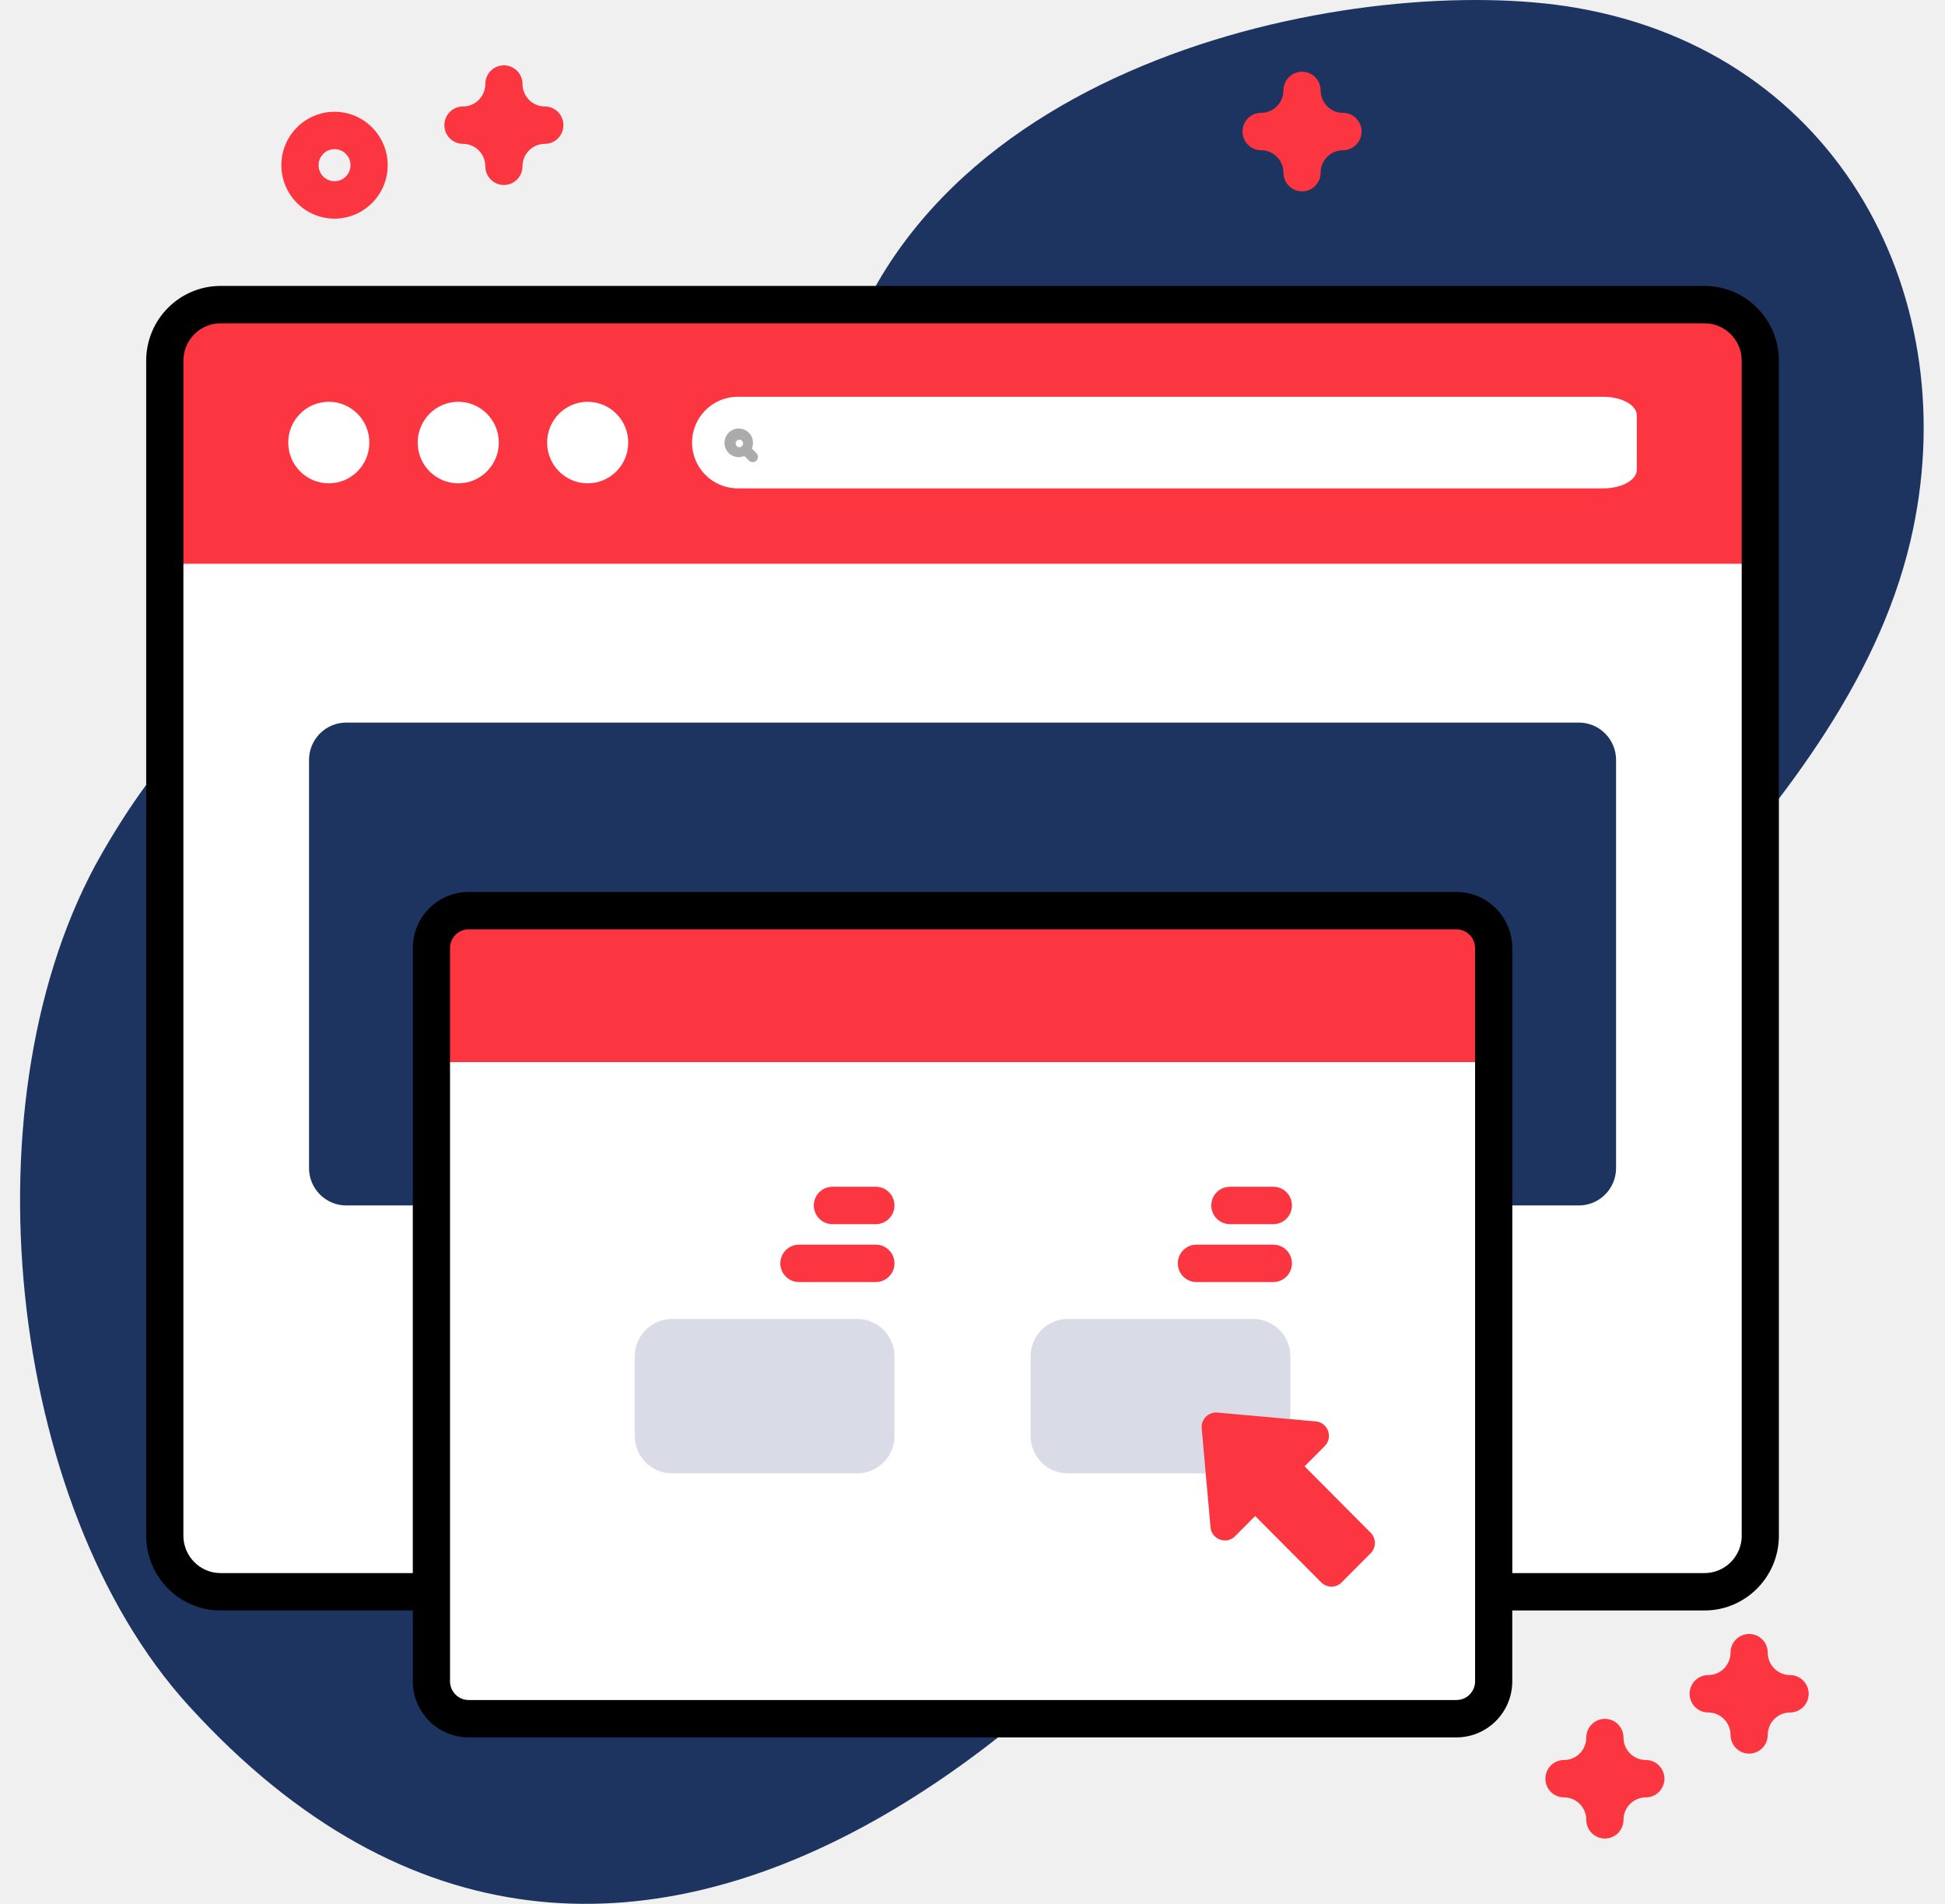
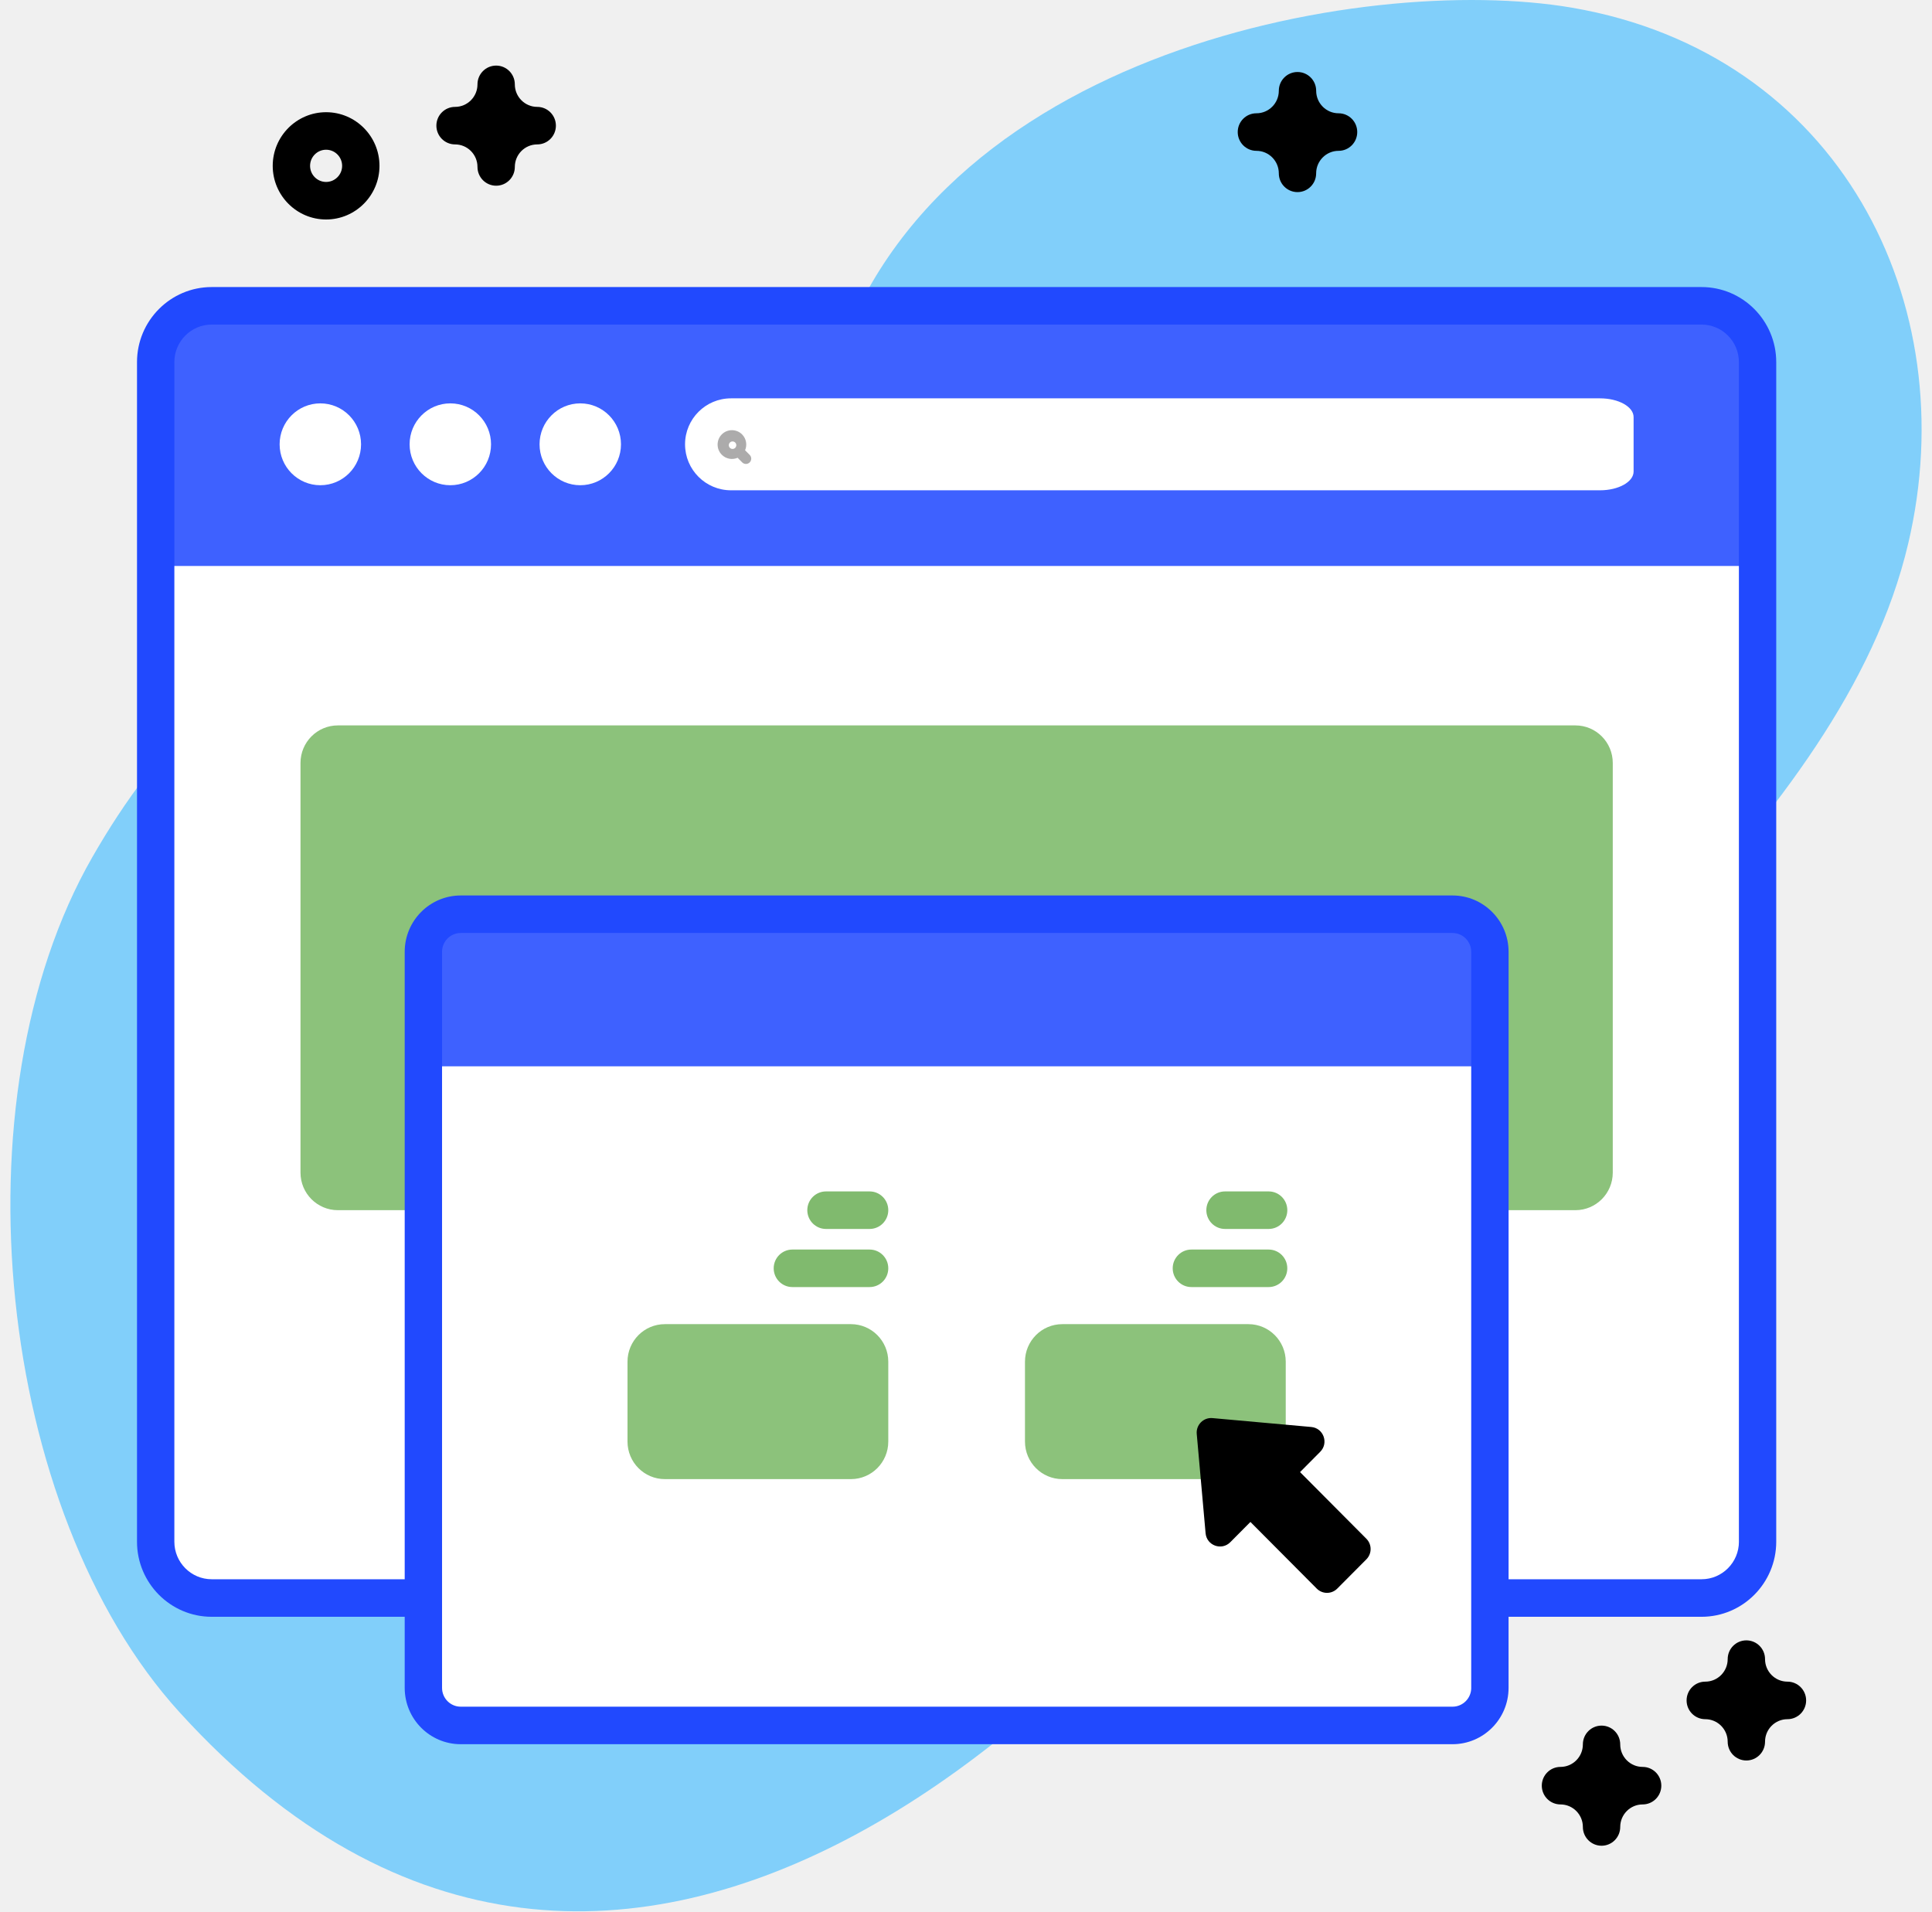
- <svg xmlns="http://www.w3.org/2000/svg" width="94" height="92" viewBox="0 0 94 92">
+ <svg xmlns="http://www.w3.org/2000/svg" width="93" height="92" viewBox="0 0 93 92">
  <g fill="none" fill-rule="evenodd">
    <g fill-rule="nonzero">
      <g>
-         <path fill="#1D3461" d="M75.667.37C65.664-1.344 43.629 2.563 39.729 19.273c-2.593 11.11-2.517 20.173-9.062 20.344-3.893.1-5.924-7.976-11.3-8.64-7.016-.868-11.885 4.984-14.924 10.284-6.686 11.66-4.595 31.486 4.196 41.154C29.93 105.831 55.214 81.344 66.024 62.2c6.933-12.279 22.575-22.204 25.833-36.045C94.584 14.567 88.532 2.574 75.667.37z" transform="translate(-1279 -5480) translate(1279.47 5480)" />
+         <path fill="#81CFFA" d="M75.667.37C65.664-1.344 43.629 2.563 39.729 19.273c-2.593 11.11-2.517 20.173-9.062 20.344-3.893.1-5.924-7.976-11.3-8.64-7.016-.868-11.885 4.984-14.924 10.284-6.686 11.66-4.595 31.486 4.196 41.154C29.93 105.831 55.214 81.344 66.024 62.2c6.933-12.279 22.575-22.204 25.833-36.045C94.584 14.567 88.532 2.574 75.667.37z" transform="translate(-1279 -5480) translate(1279 5480)" />
        <g>
          <g>
            <g>
              <g>
-                 <path fill="#FFF" d="M74.508 62.356H2.792c-1.49 0-2.697-1.213-2.697-2.71V2.866c0-1.496 1.208-2.71 2.697-2.71h71.716c1.49 0 2.697 1.214 2.697 2.71v56.78c0 1.497-1.208 2.71-2.697 2.71z" transform="translate(-1279 -5480) translate(1279.47 5480) translate(6.5 3) translate(0 10.66) translate(.899 .903)" />
-                 <path fill="#1D3461" d="M68.436 43.688H8.864c-.993 0-1.798-.81-1.798-1.807v-19.72c0-.998.805-1.807 1.798-1.807h59.572c.993 0 1.798.81 1.798 1.807v19.72c0 .998-.805 1.807-1.798 1.807z" transform="translate(-1279 -5480) translate(1279.47 5480) translate(6.5 3) translate(0 10.66) translate(.899 .903)" />
-                 <path fill="#FB3640" d="M77.205 12.68V2.867c0-1.497-1.208-2.71-2.697-2.71H2.792C1.302.157.095 1.37.095 2.867v9.813h77.11z" transform="translate(-1279 -5480) translate(1279.47 5480) translate(6.5 3) translate(0 10.66) translate(.899 .903)" />
+                 <path fill="#FFF" d="M74.508 62.356H2.792c-1.49 0-2.697-1.213-2.697-2.71V2.866c0-1.496 1.208-2.71 2.697-2.71h71.716c1.49 0 2.697 1.214 2.697 2.71v56.78c0 1.497-1.208 2.71-2.697 2.71z" transform="translate(-1279 -5480) translate(1279 5480) translate(6.5 3) translate(0 10.66) translate(.899 .903)" />
+                 <path fill="#8CC27B" d="M68.436 43.688H8.864c-.993 0-1.798-.81-1.798-1.807v-19.72c0-.998.805-1.807 1.798-1.807h59.572c.993 0 1.798.81 1.798 1.807v19.72c0 .998-.805 1.807-1.798 1.807z" transform="translate(-1279 -5480) translate(1279 5480) translate(6.5 3) translate(0 10.66) translate(.899 .903)" />
+                 <path fill="#3E61FF" d="M77.205 12.68V2.867c0-1.497-1.208-2.71-2.697-2.71H2.792C1.302.157.095 1.37.095 2.867v9.813h77.11z" transform="translate(-1279 -5480) translate(1279 5480) translate(6.5 3) translate(0 10.66) translate(.899 .903)" />
              </g>
              <g>
-                 <g fill="#FFF" transform="translate(-1279 -5480) translate(1279.47 5480) translate(6.5 3) translate(0 10.66) translate(.899 .903) translate(5.932 4.517) translate(0 .18)">
+                 <g fill="#FFF" transform="translate(-1279 -5480) translate(1279 5480) translate(6.5 3) translate(0 10.66) translate(.899 .903) translate(5.932 4.517) translate(0 .18)">
                  <ellipse cx="2.089" cy="2.126" rx="1.96" ry="1.97" />
                  <ellipse cx="8.346" cy="2.126" rx="1.96" ry="1.97" />
                  <ellipse cx="14.601" cy="2.126" rx="1.96" ry="1.97" />
                </g>
-                 <path fill="#FFF" d="M19.645 2.307c0-1.222.99-2.213 2.212-2.213h41.831c.893 0 1.617.404 1.617.903v2.62c0 .498-.724.903-1.617.903h-41.83c-1.223 0-2.213-.991-2.213-2.213z" transform="translate(-1279 -5480) translate(1279.47 5480) translate(6.5 3) translate(0 10.66) translate(.899 .903) translate(5.932 4.517)" />
-                 <path fill="#ACABAB" d="M22.39 1.829c-.27-.27-.707-.27-.976 0s-.269.71 0 .98c.206.207.51.255.761.146l.221.222c.1.1.26.1.36 0 .1-.1.1-.261 0-.361l-.221-.223c.108-.253.06-.558-.145-.764zm-.586.392c.07-.07.185-.07.255 0s.07.185 0 .256c-.07.07-.184.07-.255 0-.07-.07-.07-.186 0-.256z" transform="translate(-1279 -5480) translate(1279.47 5480) translate(6.5 3) translate(0 10.66) translate(.899 .903) translate(5.932 4.517)" />
+                 <path fill="#FFF" d="M19.645 2.307c0-1.222.99-2.213 2.212-2.213h41.831c.893 0 1.617.404 1.617.903v2.62c0 .498-.724.903-1.617.903h-41.83c-1.223 0-2.213-.991-2.213-2.213z" transform="translate(-1279 -5480) translate(1279 5480) translate(6.5 3) translate(0 10.66) translate(.899 .903) translate(5.932 4.517)" />
+                 <path fill="#ACABAB" d="M22.39 1.829c-.27-.27-.707-.27-.976 0s-.269.71 0 .98c.206.207.51.255.761.146l.221.222c.1.1.26.1.36 0 .1-.1.1-.261 0-.361l-.221-.223c.108-.253.06-.558-.145-.764zm-.586.392c.07-.07.185-.07.255 0s.07.185 0 .256c-.07.07-.184.07-.255 0-.07-.07-.07-.186 0-.256z" transform="translate(-1279 -5480) translate(1279 5480) translate(6.5 3) translate(0 10.66) translate(.899 .903) translate(5.932 4.517)" />
              </g>
            </g>
            <g>
-               <path fill="#FFF" d="M49.578 39.22H1.835c-.992 0-1.797-.808-1.797-1.806V1.981C.038.983.843.174 1.835.174h47.743c.993 0 1.798.809 1.798 1.807v35.433c0 .998-.805 1.807-1.798 1.807z" transform="translate(-1279 -5480) translate(1279.47 5480) translate(6.5 3) translate(0 10.66) translate(13.842 30.172)" />
-               <path fill="#FB3640" d="M51.376 7.493H.038V1.981C.038.983.843.174 1.835.174h47.743c.993 0 1.798.809 1.798 1.807v5.512z" transform="translate(-1279 -5480) translate(1279.47 5480) translate(6.5 3) translate(0 10.66) translate(13.842 30.172)" />
+               <path fill="#FFF" d="M49.578 39.22H1.835c-.992 0-1.797-.808-1.797-1.806V1.981C.038.983.843.174 1.835.174h47.743c.993 0 1.798.809 1.798 1.807v35.433c0 .998-.805 1.807-1.798 1.807z" transform="translate(-1279 -5480) translate(1279 5480) translate(6.5 3) translate(0 10.66) translate(13.842 30.172)" />
+               <path fill="#3E61FF" d="M51.376 7.493H.038V1.981C.038.983.843.174 1.835.174h47.743c.993 0 1.798.809 1.798 1.807v5.512z" transform="translate(-1279 -5480) translate(1279 5480) translate(6.5 3) translate(0 10.66) translate(13.842 30.172)" />
            </g>
-             <path fill="#000" d="M75.407.157H3.69C1.708.157.095 1.777.095 3.77v56.78c0 1.992 1.613 3.613 3.595 3.613h9.291v3.423c0 1.495 1.21 2.71 2.696 2.71H63.42c1.487 0 2.697-1.215 2.697-2.71v-3.423h9.29c1.983 0 3.595-1.621 3.595-3.614V3.77c0-1.992-1.612-3.613-3.595-3.613zM64.32 67.587c0 .497-.403.903-.899.903H15.677c-.495 0-.898-.406-.898-.904V32.153c0-.498.403-.904.898-.904H63.42c.496 0 .899.406.899.904v35.433zm12.886-7.038c0 .996-.807 1.807-1.798 1.807h-9.29V32.153c0-1.495-1.21-2.71-2.697-2.71H15.677c-1.486 0-2.696 1.215-2.696 2.71v30.203h-9.29c-.992 0-1.798-.81-1.798-1.807V3.77c0-.996.806-1.807 1.797-1.807h71.717c.991 0 1.798.81 1.798 1.807v56.78z" transform="translate(-1279 -5480) translate(1279.47 5480) translate(6.5 3) translate(0 10.66)" />
-             <g fill="#D9DBE7">
-               <path d="M10.912 7.49H1.954C.962 7.49.157 6.68.157 5.683V1.837C.157.84.962.031 1.954.031h8.958c.993 0 1.797.808 1.797 1.806v3.846c0 .998-.805 1.807-1.797 1.807zM30.044 7.49h-8.957c-.993 0-1.798-.81-1.798-1.807V1.837c0-.998.805-1.806 1.798-1.806h8.957c.993 0 1.798.808 1.798 1.806v3.846c0 .998-.805 1.807-1.798 1.807z" transform="translate(-1279 -5480) translate(1279.47 5480) translate(6.5 3) translate(0 10.66) translate(23.55 50.046)" />
-             </g>
-             <path fill="#FB3640" d="M56.62 55.027l-4.756-.428c-.433-.039-.796.326-.757.761l.426 4.78c.052.593.77.854 1.188.434l.97-.976 3.193 3.208c.273.274.715.274.987 0l1.401-1.408c.273-.274.273-.718 0-.992l-3.192-3.208.97-.976c.42-.421.16-1.142-.43-1.195z" transform="translate(-1279 -5480) translate(1279.47 5480) translate(6.5 3) translate(0 10.66)" />
-             <g fill="#FB3640">
-               <path d="M4.773 1.953h-2.1c-.496 0-.899-.405-.899-.904s.403-.903.9-.903h2.099c.496 0 .899.404.899.903s-.402.904-.899.904zM4.773 4.75H1.055c-.496 0-.899-.404-.899-.903s.403-.903.9-.903h3.717c.496 0 .899.404.899.903s-.402.903-.899.903z" transform="translate(-1279 -5480) translate(1279.47 5480) translate(6.5 3) translate(0 10.66) translate(49.796 43.542)" />
-             </g>
-             <g fill="#FB3640">
-               <path d="M4.62 1.953h-2.1c-.496 0-.899-.405-.899-.904s.403-.903.899-.903h2.1c.496 0 .899.404.899.903s-.403.904-.9.904zM4.62 4.75H.902c-.496 0-.899-.404-.899-.903s.403-.903.9-.903H4.62c.496 0 .899.404.899.903s-.403.903-.9.903z" transform="translate(-1279 -5480) translate(1279.47 5480) translate(6.5 3) translate(0 10.66) translate(30.74 43.542)" />
-             </g>
+             <path fill="#2149FE" d="M75.407.157H3.69C1.708.157.095 1.777.095 3.77v56.78c0 1.992 1.613 3.613 3.595 3.613h9.291v3.423c0 1.495 1.21 2.71 2.696 2.71H63.42c1.487 0 2.697-1.215 2.697-2.71v-3.423h9.29c1.983 0 3.595-1.621 3.595-3.614V3.77c0-1.992-1.612-3.613-3.595-3.613zM64.32 67.587c0 .497-.403.903-.899.903H15.677c-.495 0-.898-.406-.898-.904V32.153c0-.498.403-.904.898-.904H63.42c.496 0 .899.406.899.904v35.433zm12.886-7.038c0 .996-.807 1.807-1.798 1.807h-9.29V32.153c0-1.495-1.21-2.71-2.697-2.71H15.677c-1.486 0-2.696 1.215-2.696 2.71v30.203h-9.29c-.992 0-1.798-.81-1.798-1.807V3.77c0-.996.806-1.807 1.797-1.807h71.717c.991 0 1.798.81 1.798 1.807v56.78z" transform="translate(-1279 -5480) translate(1279 5480) translate(6.5 3) translate(0 10.66)" />
+             <path fill="#8CC27B" d="M34.461 57.536h-8.957c-.993 0-1.798-.809-1.798-1.807v-3.846c0-.997.805-1.806 1.798-1.806h8.957c.993 0 1.798.809 1.798 1.806v3.846c0 .998-.805 1.807-1.798 1.807zM53.594 57.536h-8.958c-.992 0-1.797-.809-1.797-1.807v-3.846c0-.997.805-1.806 1.797-1.806h8.958c.992 0 1.797.809 1.797 1.806v3.846c0 .998-.805 1.807-1.797 1.807z" transform="translate(-1279 -5480) translate(1279 5480) translate(6.5 3) translate(0 10.66)" />
+             <path fill="#000" d="M56.62 55.027l-4.756-.428c-.433-.039-.796.326-.757.761l.426 4.78c.052.593.77.854 1.188.434l.97-.976 3.193 3.208c.273.274.715.274.987 0l1.401-1.408c.273-.274.273-.718 0-.992l-3.192-3.208.97-.976c.42-.421.16-1.142-.43-1.195z" transform="translate(-1279 -5480) translate(1279 5480) translate(6.5 3) translate(0 10.66)" />
+             <path fill="#80BA6E" d="M54.569 45.495h-2.1c-.497 0-.9-.405-.9-.904s.403-.903.9-.903h2.1c.496 0 .898.404.898.903s-.402.904-.898.904zM54.569 48.292H50.85c-.497 0-.9-.404-.9-.903s.403-.903.9-.903h3.718c.496 0 .898.404.898.903s-.402.903-.898.903zM35.36 45.495h-2.1c-.496 0-.899-.405-.899-.904s.403-.903.9-.903h2.099c.496 0 .899.404.899.903s-.403.904-.899.904zM35.36 48.292h-3.718c-.496 0-.899-.404-.899-.903s.403-.903.9-.903h3.717c.496 0 .899.404.899.903s-.403.903-.899.903z" transform="translate(-1279 -5480) translate(1279 5480) translate(6.5 3) translate(0 10.66)" />
          </g>
-           <path fill="#FB3640" d="M9.197 7.565c-1.416 0-2.569-1.159-2.569-2.582 0-1.424 1.153-2.582 2.57-2.582 1.416 0 2.569 1.158 2.569 2.582 0 1.423-1.153 2.582-2.57 2.582zm0-3.358c-.425 0-.771.348-.771.776 0 .427.346.775.771.775.426 0 .772-.348.772-.775 0-.428-.346-.776-.772-.776zM17.383 5.939c-.496 0-.899-.405-.899-.904 0-.598-.483-1.084-1.078-1.084-.497 0-.9-.404-.9-.903 0-.5.403-.903.9-.903.595 0 1.078-.487 1.078-1.084 0-.5.403-.904.9-.904.496 0 .898.405.898.904 0 .597.484 1.084 1.079 1.084.496 0 .898.404.898.903s-.402.903-.898.903c-.595 0-1.079.486-1.079 1.084 0 .5-.402.904-.899.904zM70.593 85.843c-.496 0-.899-.405-.899-.904 0-.597-.483-1.084-1.078-1.084-.497 0-.899-.404-.899-.903s.402-.903.899-.903c.595 0 1.078-.486 1.078-1.084 0-.5.403-.904.9-.904.496 0 .898.405.898.904 0 .598.484 1.084 1.079 1.084.496 0 .899.404.899.903 0 .5-.403.903-.9.903-.594 0-1.078.487-1.078 1.084 0 .5-.402.904-.899.904z" transform="translate(-1279 -5480) translate(1279.47 5480) translate(6.5 3)" />
-           <g fill="#FB3640">
-             <path d="M2.926 5.886c-.496 0-.899-.404-.899-.903 0-.598-.484-1.084-1.078-1.084-.497 0-.9-.405-.9-.904s.403-.903.9-.903c.594 0 1.078-.486 1.078-1.084 0-.499.403-.903.9-.903.496 0 .898.404.898.903 0 .598.484 1.084 1.079 1.084.496 0 .898.404.898.903 0 .5-.402.904-.898.904-.595 0-1.08.486-1.08 1.084 0 .499-.401.903-.898.903zM24.533 81.379c-.497 0-.899-.405-.899-.904 0-.598-.484-1.084-1.078-1.084-.497 0-.9-.404-.9-.903 0-.5.403-.904.9-.904.594 0 1.078-.486 1.078-1.084 0-.499.402-.903.899-.903s.899.404.899.903c0 .598.484 1.084 1.078 1.084.497 0 .9.405.9.904s-.403.903-.9.903c-.594 0-1.078.486-1.078 1.084 0 .5-.403.904-.899.904z" transform="translate(-1279 -5480) translate(1279.47 5480) translate(6.5 3) translate(53.031 .361)" />
+           <path fill="#000" d="M9.197 7.565c-1.416 0-2.569-1.159-2.569-2.582 0-1.424 1.153-2.582 2.57-2.582 1.416 0 2.569 1.158 2.569 2.582 0 1.423-1.153 2.582-2.57 2.582zm0-3.358c-.425 0-.771.348-.771.776 0 .427.346.775.771.775.426 0 .772-.348.772-.775 0-.428-.346-.776-.772-.776zM17.383 5.939c-.496 0-.899-.405-.899-.904 0-.598-.483-1.084-1.078-1.084-.497 0-.9-.404-.9-.903 0-.5.403-.903.9-.903.595 0 1.078-.487 1.078-1.084 0-.5.403-.904.9-.904.496 0 .898.405.898.904 0 .597.484 1.084 1.079 1.084.496 0 .898.404.898.903s-.402.903-.898.903c-.595 0-1.079.486-1.079 1.084 0 .5-.402.904-.899.904zM70.593 85.843c-.496 0-.899-.405-.899-.904 0-.597-.483-1.084-1.078-1.084-.497 0-.899-.404-.899-.903s.402-.903.899-.903c.595 0 1.078-.486 1.078-1.084 0-.5.403-.904.9-.904.496 0 .898.405.898.904 0 .598.484 1.084 1.079 1.084.496 0 .899.404.899.903 0 .5-.403.903-.9.903-.594 0-1.078.487-1.078 1.084 0 .5-.402.904-.899.904z" transform="translate(-1279 -5480) translate(1279 5480) translate(6.5 3)" />
+           <g fill="#000">
+             <path d="M2.926 5.886c-.496 0-.899-.404-.899-.903 0-.598-.484-1.084-1.078-1.084-.497 0-.9-.405-.9-.904s.403-.903.9-.903c.594 0 1.078-.486 1.078-1.084 0-.499.403-.903.9-.903.496 0 .898.404.898.903 0 .598.484 1.084 1.079 1.084.496 0 .898.404.898.903 0 .5-.402.904-.898.904-.595 0-1.08.486-1.08 1.084 0 .499-.401.903-.898.903zM24.533 81.379c-.497 0-.899-.405-.899-.904 0-.598-.484-1.084-1.078-1.084-.497 0-.9-.404-.9-.903 0-.5.403-.904.9-.904.594 0 1.078-.486 1.078-1.084 0-.499.402-.903.899-.903s.899.404.899.903c0 .598.484 1.084 1.078 1.084.497 0 .9.405.9.904s-.403.903-.9.903c-.594 0-1.078.486-1.078 1.084 0 .5-.403.904-.899.904z" transform="translate(-1279 -5480) translate(1279 5480) translate(6.5 3) translate(53.031 .361)" />
          </g>
        </g>
      </g>
    </g>
  </g>
</svg>
